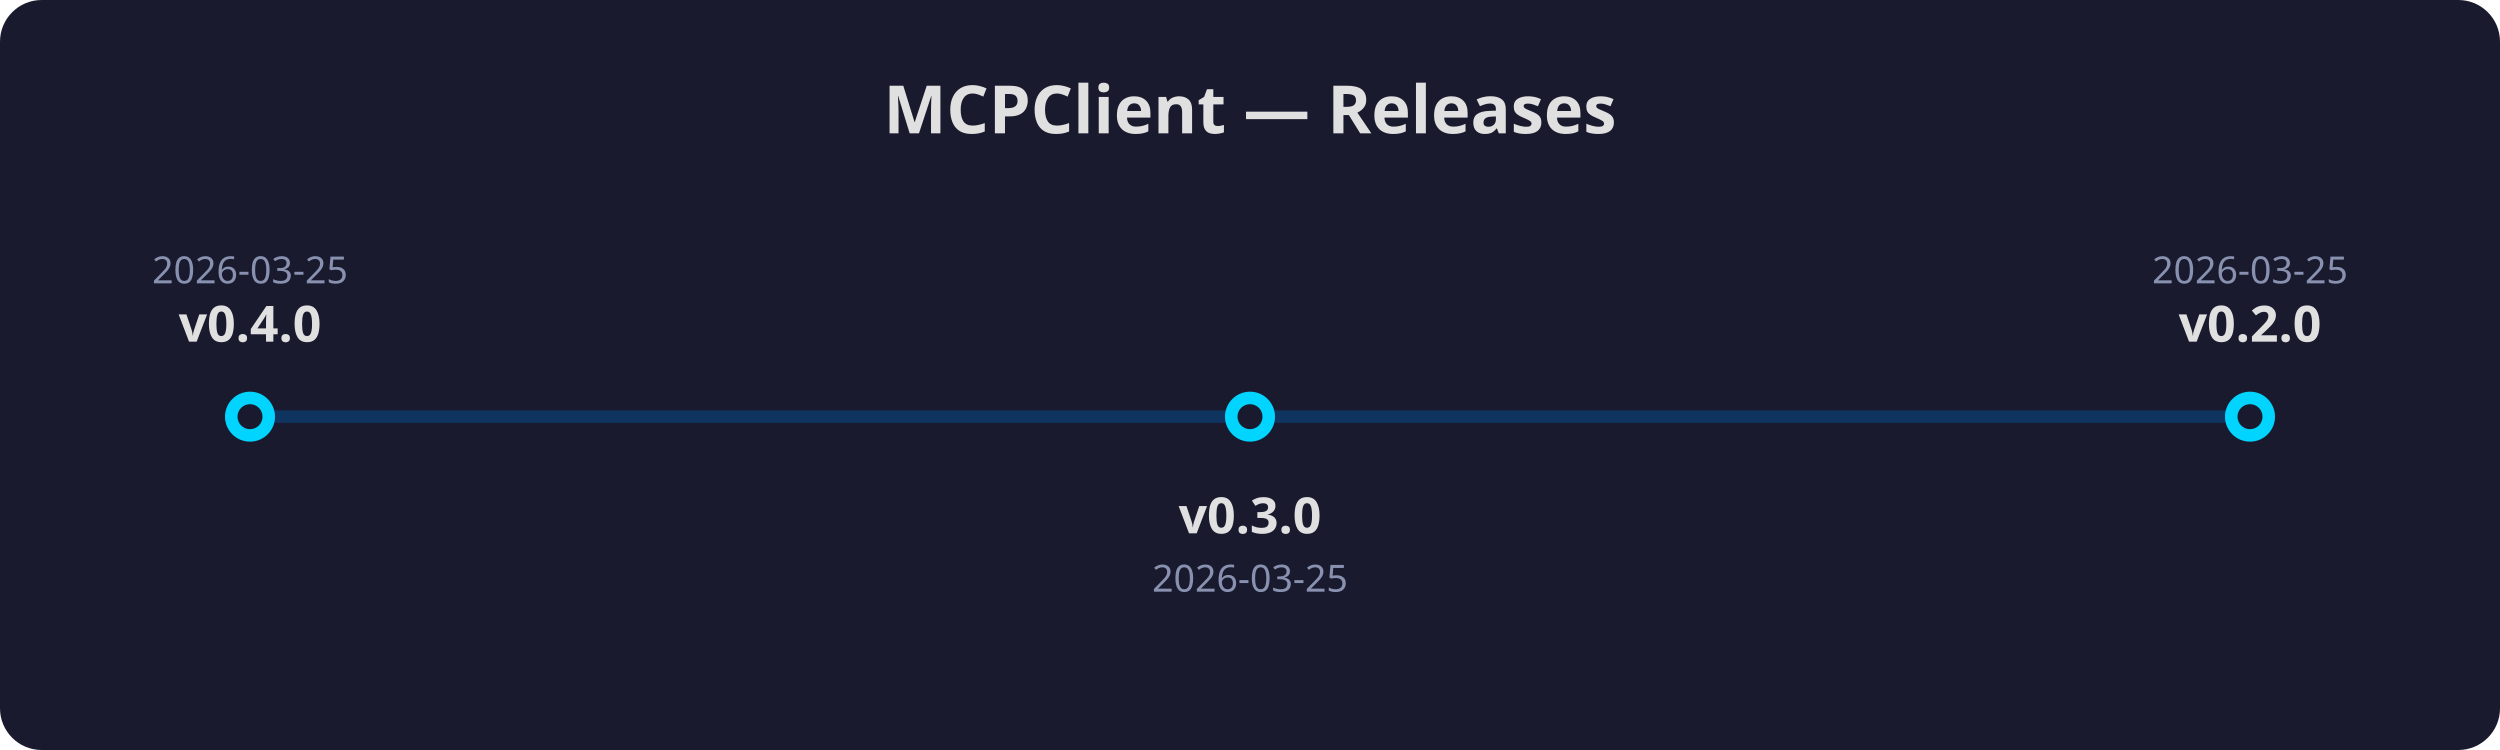
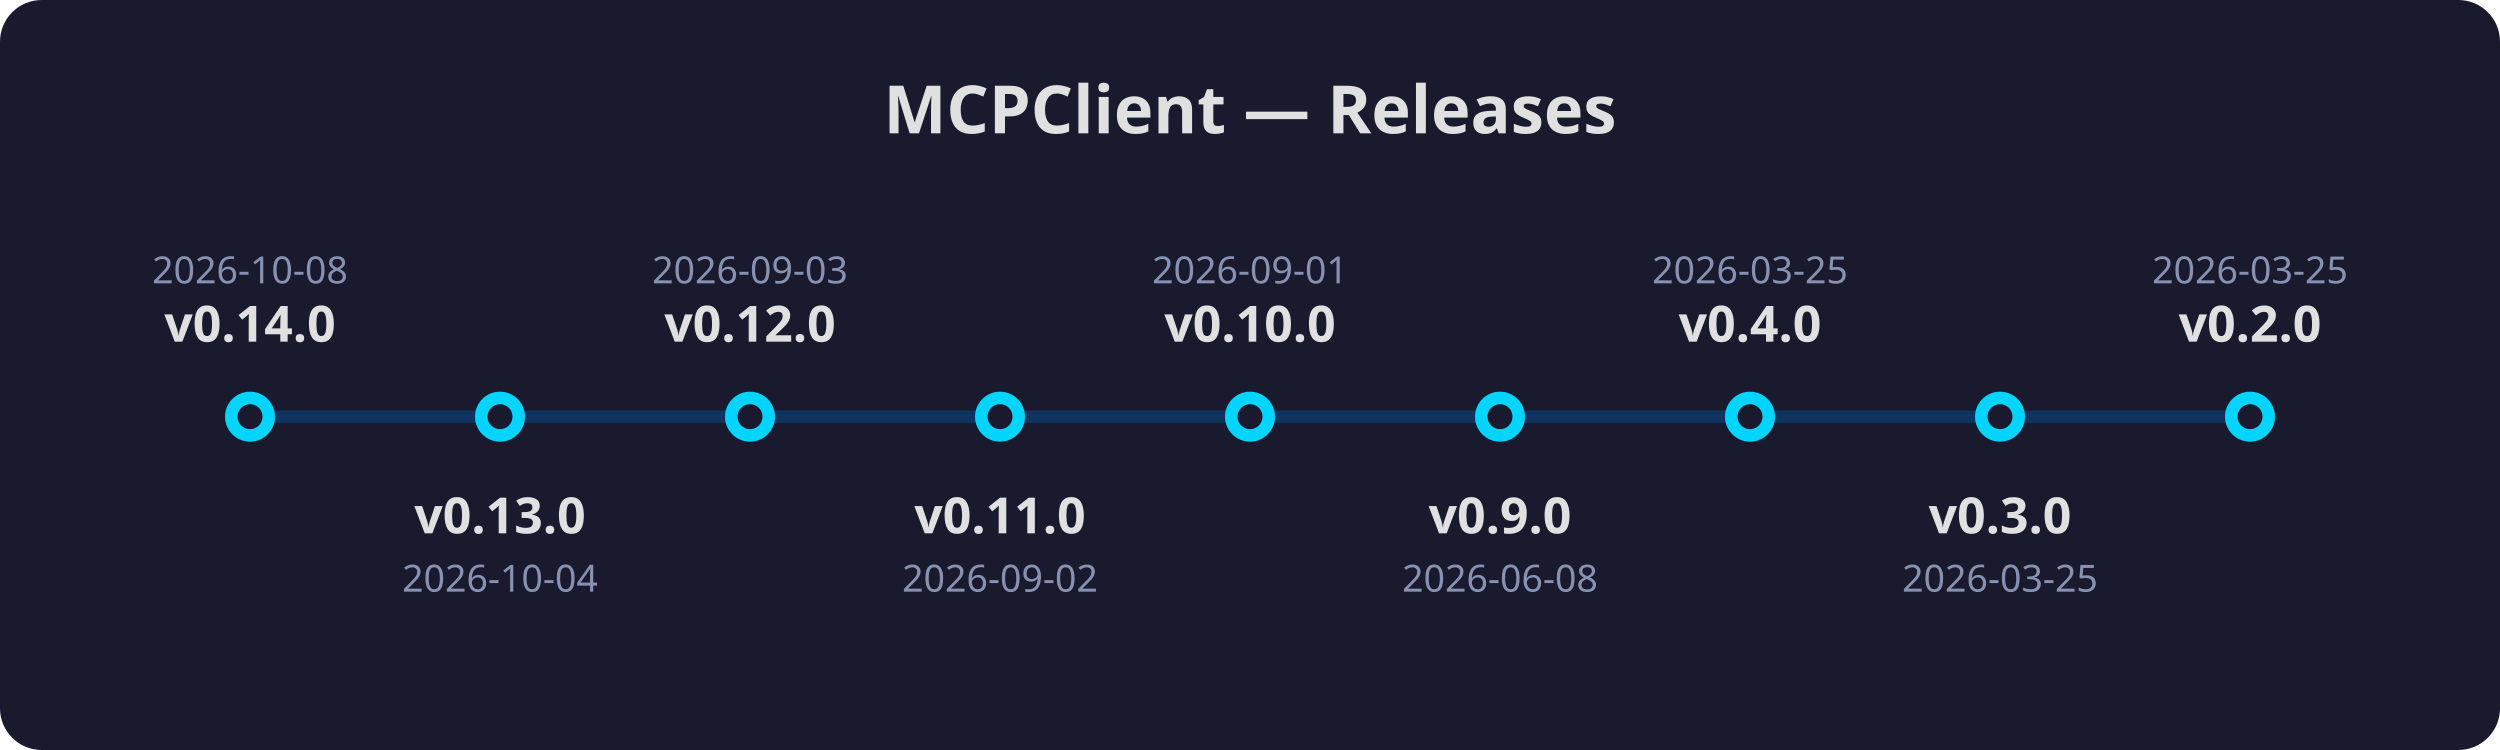
<svg xmlns="http://www.w3.org/2000/svg" width="600" height="180" viewBox="0 0 600 180">
  <rect x="0" y="0" width="600" height="180" rx="10" ry="10" fill="#1a1a2e" />
  <text x="300" y="32" font-family="sans-serif" font-size="16" font-weight="bold" fill="#e0e0e0" text-anchor="middle">MCPClient — Releases</text>
  <line x1="60" y1="100" x2="540" y2="100" stroke="#0f3460" stroke-width="3" stroke-linecap="round" />
  <circle cx="60" cy="100" r="6" fill="#00d4ff" />
  <circle cx="60" cy="100" r="3" fill="#1a1a2e" />
-   <text x="60" y="82" font-family="sans-serif" font-size="12" font-weight="bold" fill="#e0e0e0" text-anchor="middle">v0.4.0</text>
-   <text x="60" y="68" font-family="sans-serif" font-size="9" fill="#8892b0" text-anchor="middle">2026-03-25</text>
+   <text x="60" y="82" font-family="sans-serif" font-size="12" font-weight="bold" fill="#e0e0e0" text-anchor="middle">v0.14.0</text>
+   <text x="60" y="68" font-family="sans-serif" font-size="9" fill="#8892b0" text-anchor="middle">2026-10-08</text>
+   <circle cx="120" cy="100" r="6" fill="#00d4ff" />
+   <circle cx="120" cy="100" r="3" fill="#1a1a2e" />
+   <text x="120" y="128" font-family="sans-serif" font-size="12" font-weight="bold" fill="#e0e0e0" text-anchor="middle">v0.13.0</text>
+   <text x="120" y="142" font-family="sans-serif" font-size="9" fill="#8892b0" text-anchor="middle">2026-10-04</text>
+   <circle cx="180" cy="100" r="6" fill="#00d4ff" />
+   <circle cx="180" cy="100" r="3" fill="#1a1a2e" />
+   <text x="180" y="82" font-family="sans-serif" font-size="12" font-weight="bold" fill="#e0e0e0" text-anchor="middle">v0.12.0</text>
+   <text x="180" y="68" font-family="sans-serif" font-size="9" fill="#8892b0" text-anchor="middle">2026-09-03</text>
+   <circle cx="240" cy="100" r="6" fill="#00d4ff" />
+   <circle cx="240" cy="100" r="3" fill="#1a1a2e" />
+   <text x="240" y="128" font-family="sans-serif" font-size="12" font-weight="bold" fill="#e0e0e0" text-anchor="middle">v0.11.0</text>
+   <text x="240" y="142" font-family="sans-serif" font-size="9" fill="#8892b0" text-anchor="middle">2026-09-02</text>
  <circle cx="300" cy="100" r="6" fill="#00d4ff" />
  <circle cx="300" cy="100" r="3" fill="#1a1a2e" />
-   <text x="300" y="128" font-family="sans-serif" font-size="12" font-weight="bold" fill="#e0e0e0" text-anchor="middle">v0.3.0</text>
-   <text x="300" y="142" font-family="sans-serif" font-size="9" fill="#8892b0" text-anchor="middle">2026-03-25</text>
+   <text x="300" y="82" font-family="sans-serif" font-size="12" font-weight="bold" fill="#e0e0e0" text-anchor="middle">v0.10.0</text>
+   <text x="300" y="68" font-family="sans-serif" font-size="9" fill="#8892b0" text-anchor="middle">2026-09-01</text>
+   <circle cx="360" cy="100" r="6" fill="#00d4ff" />
+   <circle cx="360" cy="100" r="3" fill="#1a1a2e" />
+   <text x="360" y="128" font-family="sans-serif" font-size="12" font-weight="bold" fill="#e0e0e0" text-anchor="middle">v0.9.0</text>
+   <text x="360" y="142" font-family="sans-serif" font-size="9" fill="#8892b0" text-anchor="middle">2026-06-08</text>
+   <circle cx="420" cy="100" r="6" fill="#00d4ff" />
+   <circle cx="420" cy="100" r="3" fill="#1a1a2e" />
+   <text x="420" y="82" font-family="sans-serif" font-size="12" font-weight="bold" fill="#e0e0e0" text-anchor="middle">v0.4.0</text>
+   <text x="420" y="68" font-family="sans-serif" font-size="9" fill="#8892b0" text-anchor="middle">2026-03-25</text>
+   <circle cx="480" cy="100" r="6" fill="#00d4ff" />
+   <circle cx="480" cy="100" r="3" fill="#1a1a2e" />
+   <text x="480" y="128" font-family="sans-serif" font-size="12" font-weight="bold" fill="#e0e0e0" text-anchor="middle">v0.3.0</text>
+   <text x="480" y="142" font-family="sans-serif" font-size="9" fill="#8892b0" text-anchor="middle">2026-03-25</text>
  <circle cx="540" cy="100" r="6" fill="#00d4ff" />
  <circle cx="540" cy="100" r="3" fill="#1a1a2e" />
  <text x="540" y="82" font-family="sans-serif" font-size="12" font-weight="bold" fill="#e0e0e0" text-anchor="middle">v0.2.0</text>
  <text x="540" y="68" font-family="sans-serif" font-size="9" fill="#8892b0" text-anchor="middle">2026-03-25</text>
</svg>
